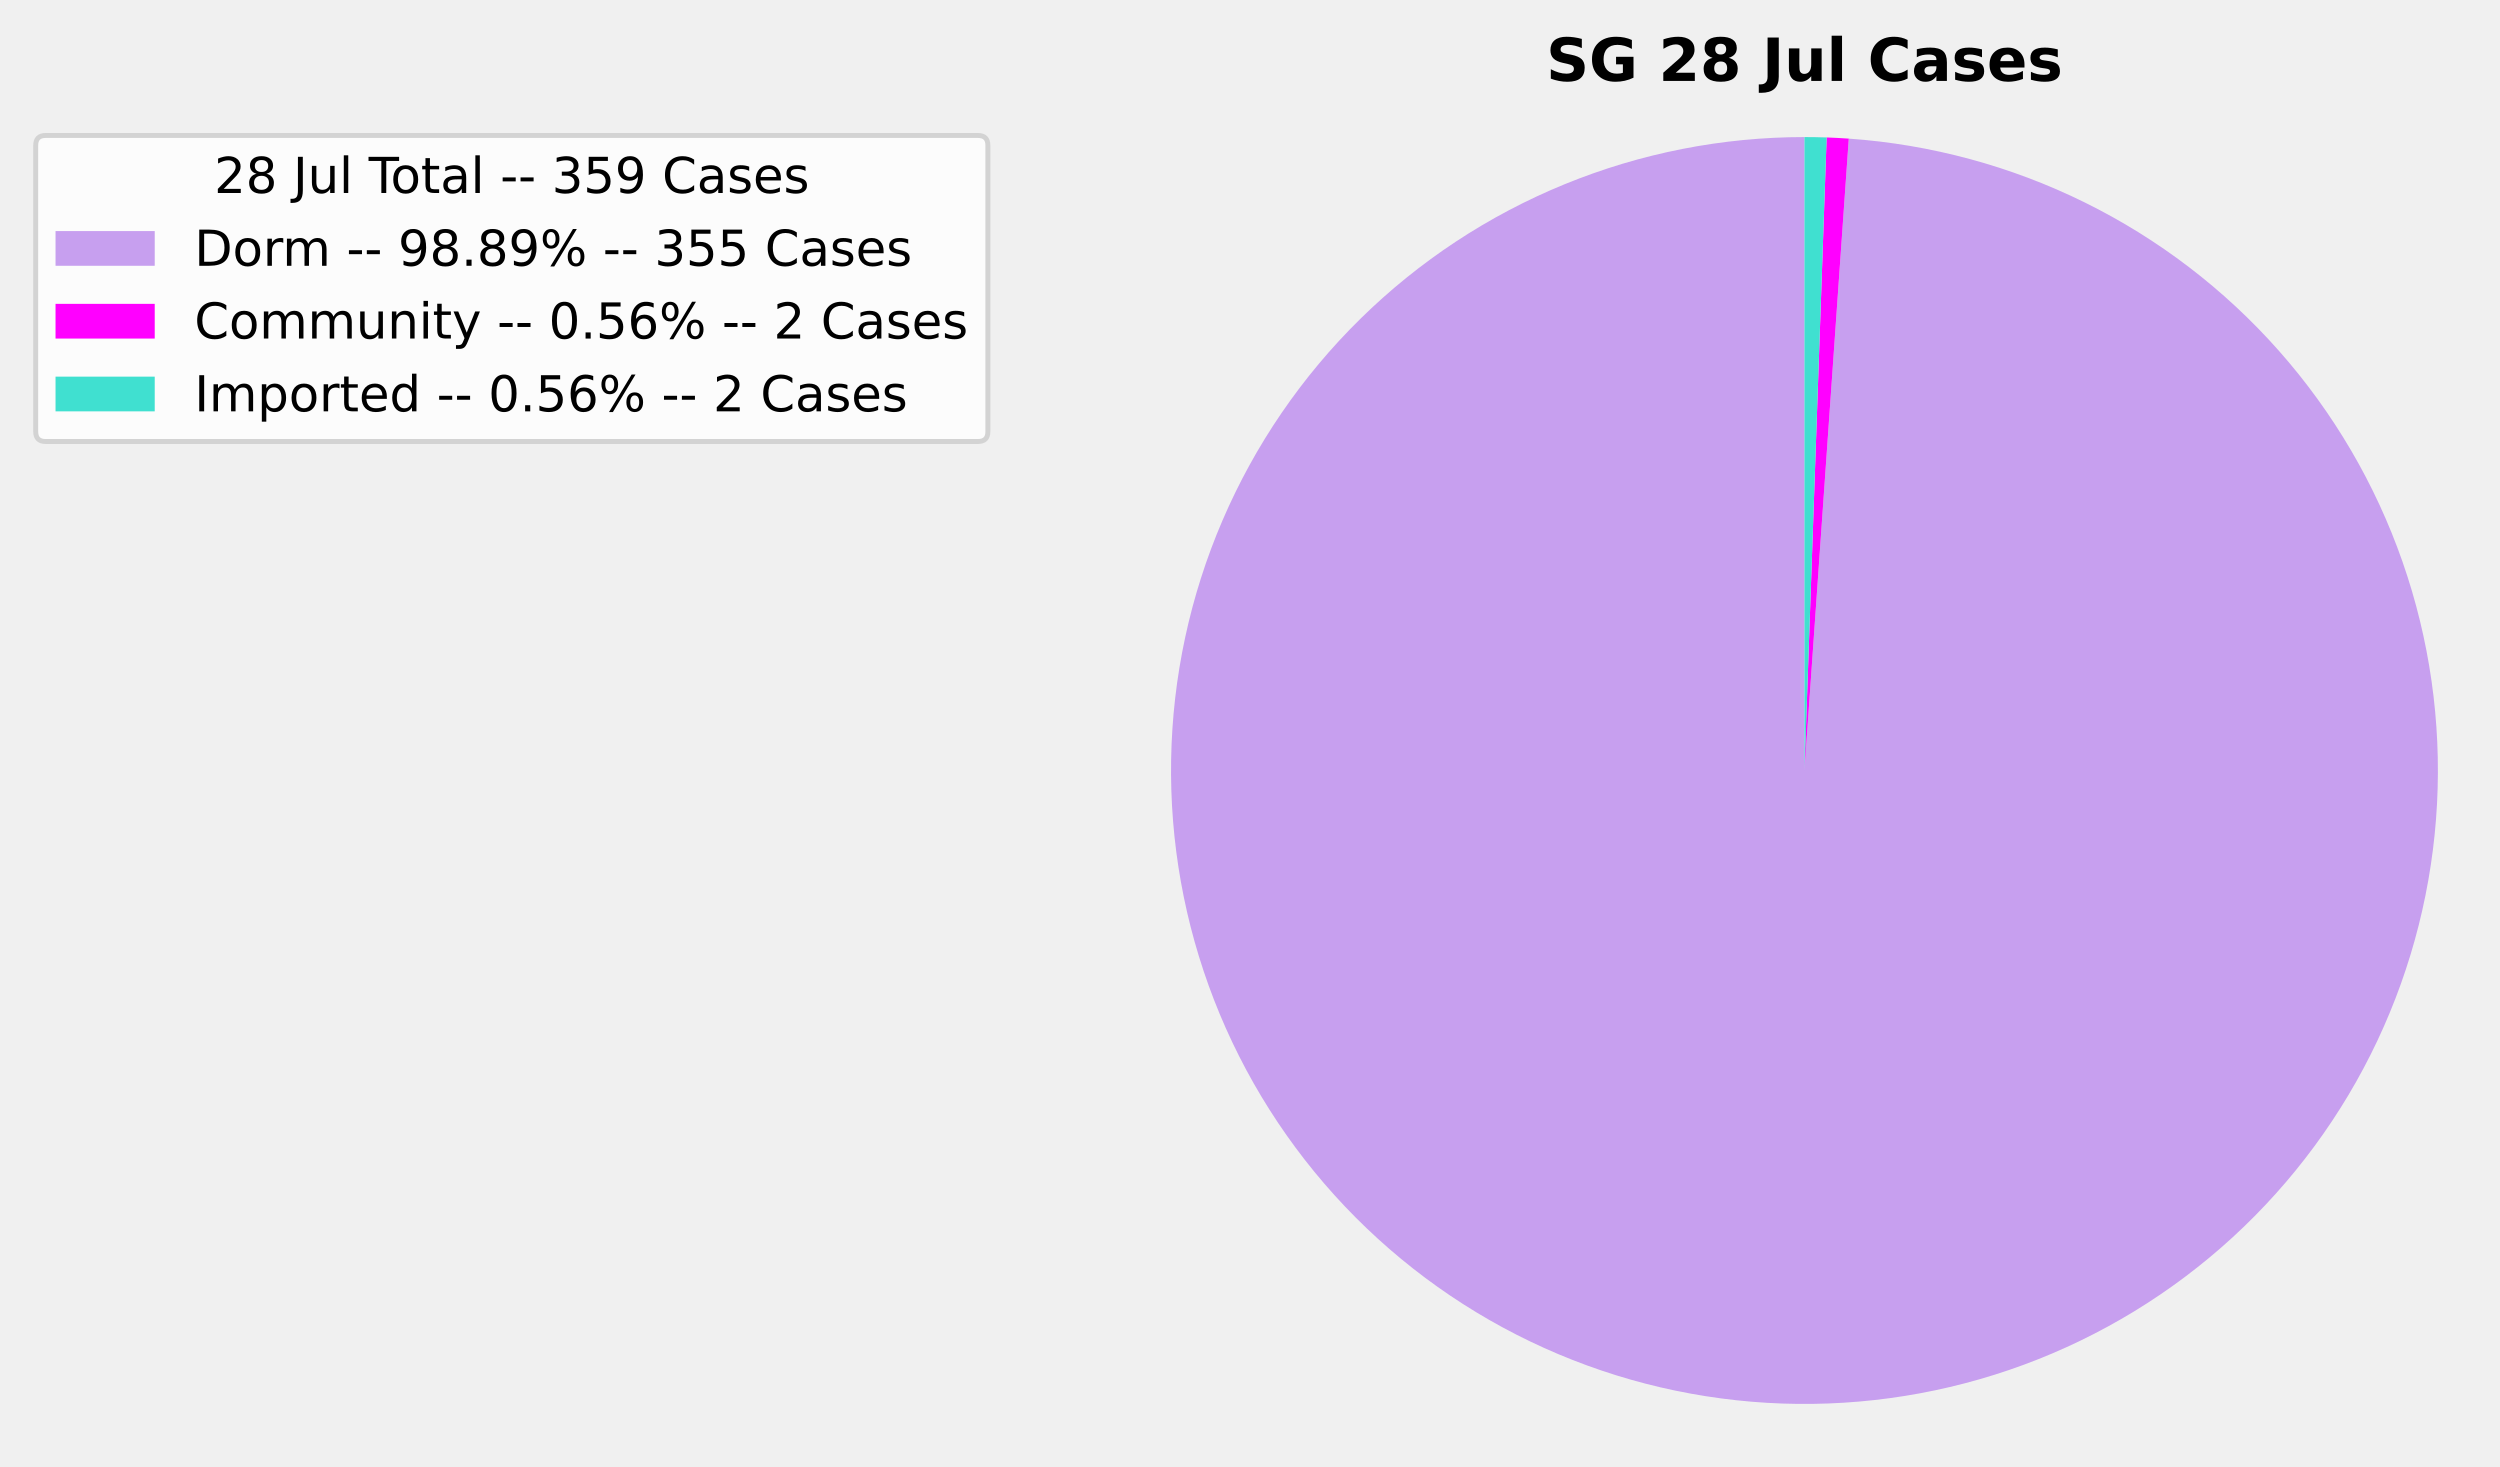
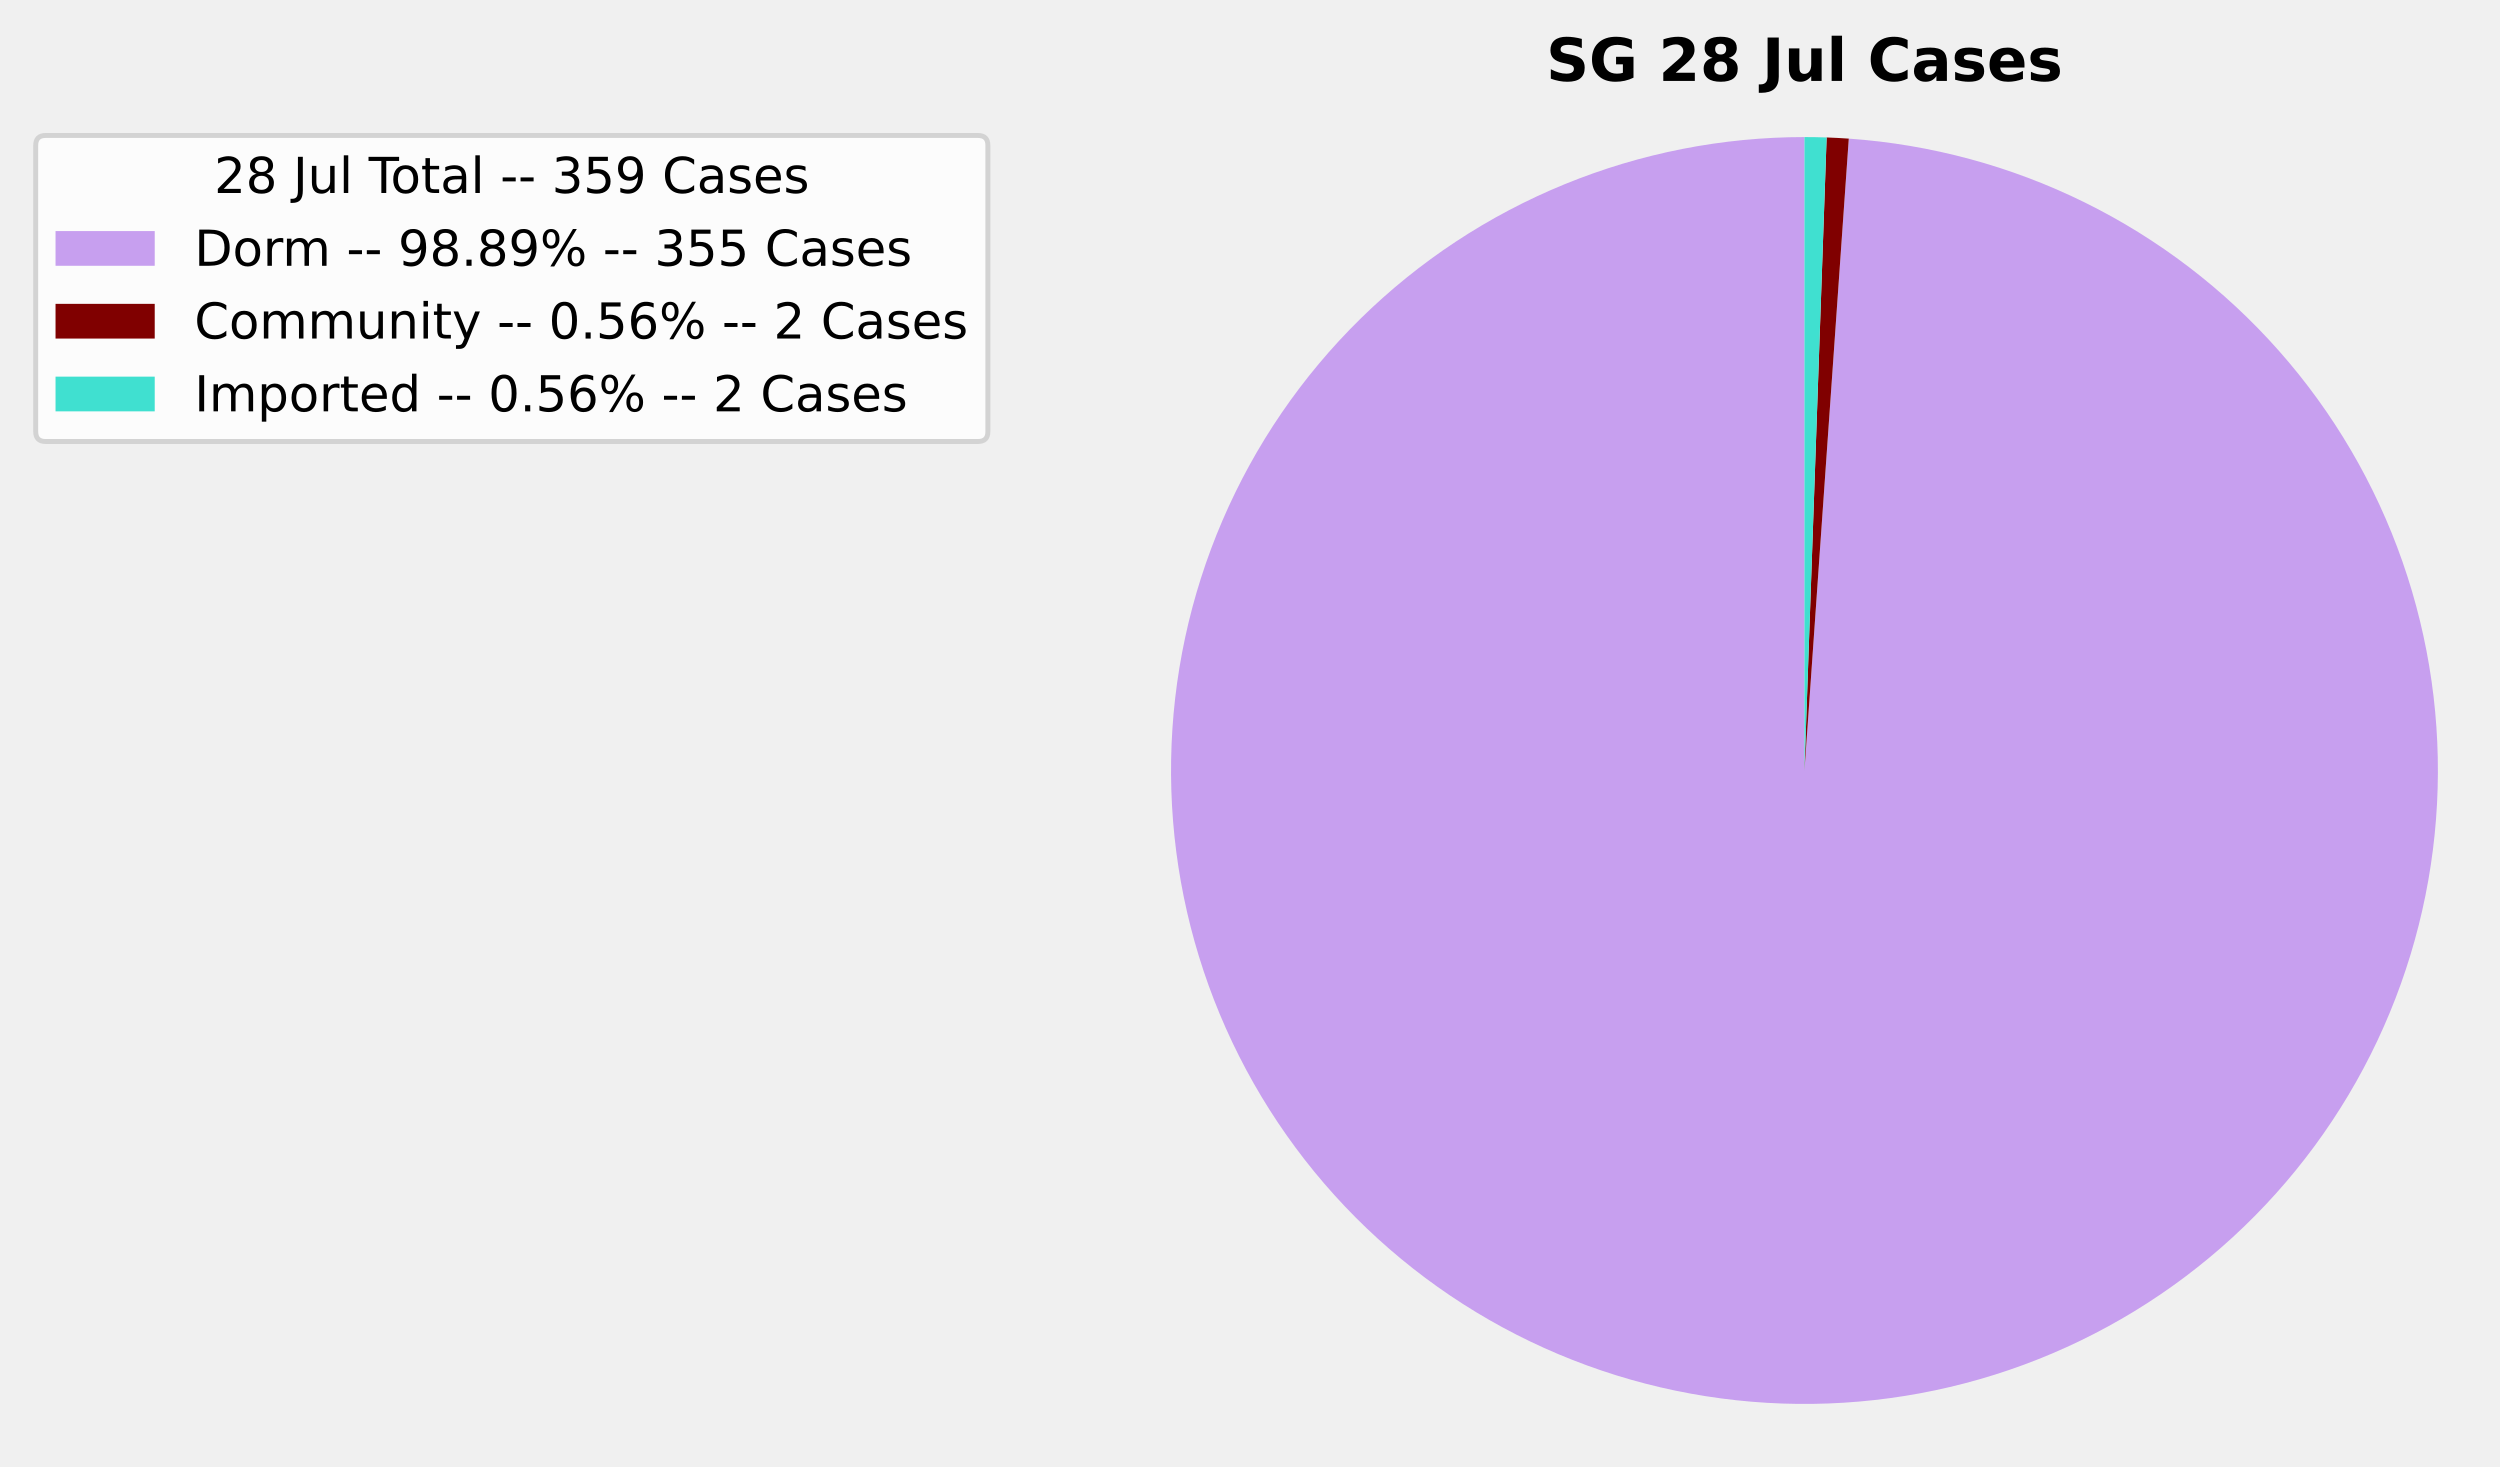
<svg xmlns="http://www.w3.org/2000/svg" xmlns:xlink="http://www.w3.org/1999/xlink" height="295.63pt" version="1.1" viewBox="0 0 504.133 295.63" width="504.133pt">
  <defs>
    <style type="text/css">
*{stroke-linecap:butt;stroke-linejoin:round;}
  </style>
  </defs>
  <g id="figure_1">
    <g id="patch_1">
      <path d="M -0 295.63  L 504.133 295.63  L 504.133 0  L -0 0  z " style="fill:none;" />
    </g>
    <g id="axes_1">
      <g id="patch_2">
        <path d="M 363.877 27.64  C 347.291 27.64 330.863 30.871 315.512 37.151  C 300.161 43.431 286.179 52.641 274.349 64.266  C 262.519 75.891 253.065 89.709 246.518 104.948  C 239.97 120.186 236.453 136.555 236.162 153.139  C 235.872 169.722 238.815 186.204 244.825 201.662  C 250.835 217.121 259.799 231.262 271.215 243.293  C 282.631 255.325 296.282 265.019 311.404 271.832  C 326.526 278.646 342.831 282.449 359.406 283.03  C 375.982 283.61 392.513 280.957 408.074 275.218  C 423.636 269.479 437.931 260.764 450.161 249.56  C 462.39 238.356 472.322 224.877 479.399 209.877  C 486.476 194.877 490.564 178.641 491.434 162.078  C 492.305 145.515 489.941 128.94 484.475 113.281  C 479.01 97.621 470.546 83.175 459.558 70.751  C 448.57 58.328 435.267 48.162 420.393 40.824  C 405.519 33.485 389.357 29.113 372.812 27.953  L 363.877 155.374  L 363.877 27.64  z " style="fill:#c79fef;" />
      </g>
      <g id="patch_3">
-         <path d="M 372.812 27.953  C 372.068 27.901 371.324 27.856 370.58 27.816  C 369.836 27.777 369.092 27.745 368.347 27.719  L 363.877 155.374  L 372.812 27.953  z " style="fill:#ff00ff;" />
+         <path d="M 372.812 27.953  C 372.068 27.901 371.324 27.856 370.58 27.816  C 369.836 27.777 369.092 27.745 368.347 27.719  L 363.877 155.374  L 372.812 27.953  z " style="fill:#800000;" />
      </g>
      <g id="patch_4">
        <path d="M 368.347 27.719  C 367.602 27.693 366.857 27.673 366.112 27.66  C 365.367 27.647 364.622 27.64 363.877 27.64  L 363.877 155.374  L 368.347 27.719  z " style="fill:#40e0d0;" />
      </g>
      <g id="matplotlib.axis_1" />
      <g id="matplotlib.axis_2" />
      <g id="text_1">
        <defs>
          <path d="M 59.906 70.609  L 59.906 55.172  Q 53.906 57.859 48.188 59.219  Q 42.484 60.594 37.406 60.594  Q 30.672 60.594 27.438 58.734  Q 24.219 56.891 24.219 52.984  Q 24.219 50.047 26.391 48.406  Q 28.562 46.781 34.281 45.609  L 42.281 44  Q 54.438 41.547 59.562 36.562  Q 64.703 31.594 64.703 22.406  Q 64.703 10.359 57.547 4.469  Q 50.391 -1.422 35.688 -1.422  Q 28.766 -1.422 21.781 -0.094  Q 14.797 1.219 7.812 3.812  L 7.812 19.672  Q 14.797 15.969 21.312 14.078  Q 27.828 12.203 33.891 12.203  Q 40.047 12.203 43.312 14.25  Q 46.578 16.312 46.578 20.125  Q 46.578 23.531 44.359 25.391  Q 42.141 27.25 35.5 28.719  L 28.219 30.328  Q 17.281 32.672 12.219 37.797  Q 7.172 42.922 7.172 51.609  Q 7.172 62.5 14.203 68.359  Q 21.234 74.219 34.422 74.219  Q 40.438 74.219 46.781 73.312  Q 53.125 72.406 59.906 70.609  z " id="DejaVuSans-Bold-83" />
          <path d="M 74.703 5.422  Q 67.672 2 60.109 0.281  Q 52.547 -1.422 44.484 -1.422  Q 26.266 -1.422 15.625 8.766  Q 4.984 18.953 4.984 36.375  Q 4.984 54 15.812 64.109  Q 26.656 74.219 45.516 74.219  Q 52.781 74.219 59.438 72.844  Q 66.109 71.484 72.016 68.797  L 72.016 53.719  Q 65.922 57.172 59.891 58.875  Q 53.859 60.594 47.797 60.594  Q 36.578 60.594 30.5 54.312  Q 24.422 48.047 24.422 36.375  Q 24.422 24.812 30.281 18.5  Q 36.141 12.203 46.922 12.203  Q 49.859 12.203 52.375 12.562  Q 54.891 12.938 56.891 13.719  L 56.891 27.875  L 45.406 27.875  L 45.406 40.484  L 74.703 40.484  z " id="DejaVuSans-Bold-71" />
          <path id="DejaVuSans-Bold-32" />
          <path d="M 28.812 13.812  L 60.891 13.812  L 60.891 0  L 7.906 0  L 7.906 13.812  L 34.516 37.312  Q 38.094 40.531 39.797 43.609  Q 41.5 46.688 41.5 50  Q 41.5 55.125 38.062 58.25  Q 34.625 61.375 28.906 61.375  Q 24.516 61.375 19.281 59.5  Q 14.062 57.625 8.109 53.906  L 8.109 69.922  Q 14.453 72.016 20.656 73.109  Q 26.859 74.219 32.812 74.219  Q 45.906 74.219 53.156 68.453  Q 60.406 62.703 60.406 52.391  Q 60.406 46.438 57.328 41.281  Q 54.25 36.141 44.391 27.484  z " id="DejaVuSans-Bold-50" />
          <path d="M 34.812 32.625  Q 29.547 32.625 26.703 29.734  Q 23.875 26.859 23.875 21.484  Q 23.875 16.109 26.703 13.25  Q 29.547 10.406 34.812 10.406  Q 40.047 10.406 42.828 13.25  Q 45.609 16.109 45.609 21.484  Q 45.609 26.906 42.828 29.766  Q 40.047 32.625 34.812 32.625  z M 21.094 38.812  Q 14.453 40.828 11.078 44.969  Q 7.719 49.125 7.719 55.328  Q 7.719 64.547 14.594 69.375  Q 21.484 74.219 34.812 74.219  Q 48.047 74.219 54.922 69.406  Q 61.812 64.594 61.812 55.328  Q 61.812 49.125 58.422 44.969  Q 55.031 40.828 48.391 38.812  Q 55.812 36.766 59.594 32.156  Q 63.375 27.547 63.375 20.516  Q 63.375 9.672 56.172 4.125  Q 48.969 -1.422 34.812 -1.422  Q 20.609 -1.422 13.359 4.125  Q 6.109 9.672 6.109 20.516  Q 6.109 27.547 9.891 32.156  Q 13.672 36.766 21.094 38.812  z M 25.484 53.422  Q 25.484 49.078 27.906 46.734  Q 30.328 44.391 34.812 44.391  Q 39.203 44.391 41.594 46.734  Q 44 49.078 44 53.422  Q 44 57.766 41.594 60.078  Q 39.203 62.406 34.812 62.406  Q 30.328 62.406 27.906 60.062  Q 25.484 57.719 25.484 53.422  z " id="DejaVuSans-Bold-56" />
          <path d="M 9.188 72.906  L 27.984 72.906  L 27.984 7.078  Q 27.984 -6.547 20.578 -13.281  Q 13.188 -20.016 -1.812 -20.016  L -5.609 -20.016  L -5.609 -5.812  L -2.688 -5.812  Q 3.172 -5.812 6.172 -2.531  Q 9.188 0.734 9.188 7.078  z " id="DejaVuSans-Bold-74" />
          <path d="M 7.812 21.297  L 7.812 54.688  L 25.391 54.688  L 25.391 49.219  Q 25.391 44.781 25.344 38.062  Q 25.297 31.344 25.297 29.109  Q 25.297 22.516 25.641 19.609  Q 25.984 16.703 26.812 15.375  Q 27.875 13.672 29.609 12.734  Q 31.344 11.812 33.594 11.812  Q 39.062 11.812 42.188 16.016  Q 45.312 20.219 45.312 27.688  L 45.312 54.688  L 62.797 54.688  L 62.797 0  L 45.312 0  L 45.312 7.906  Q 41.359 3.125 36.938 0.844  Q 32.516 -1.422 27.203 -1.422  Q 17.719 -1.422 12.766 4.391  Q 7.812 10.203 7.812 21.297  z " id="DejaVuSans-Bold-117" />
          <path d="M 8.406 75.984  L 25.875 75.984  L 25.875 0  L 8.406 0  z " id="DejaVuSans-Bold-108" />
          <path d="M 67 4  Q 61.812 1.312 56.203 -0.047  Q 50.594 -1.422 44.484 -1.422  Q 26.266 -1.422 15.625 8.766  Q 4.984 18.953 4.984 36.375  Q 4.984 53.859 15.625 64.031  Q 26.266 74.219 44.484 74.219  Q 50.594 74.219 56.203 72.844  Q 61.812 71.484 67 68.797  L 67 53.719  Q 61.766 57.281 56.688 58.938  Q 51.609 60.594 46 60.594  Q 35.938 60.594 30.172 54.141  Q 24.422 47.703 24.422 36.375  Q 24.422 25.094 30.172 18.641  Q 35.938 12.203 46 12.203  Q 51.609 12.203 56.688 13.859  Q 61.766 15.531 67 19.094  z " id="DejaVuSans-Bold-67" />
          <path d="M 32.906 24.609  Q 27.438 24.609 24.672 22.75  Q 21.922 20.906 21.922 17.281  Q 21.922 13.969 24.141 12.078  Q 26.375 10.203 30.328 10.203  Q 35.25 10.203 38.625 13.734  Q 42 17.281 42 22.609  L 42 24.609  z M 59.625 31.203  L 59.625 0  L 42 0  L 42 8.109  Q 38.484 3.125 34.078 0.844  Q 29.688 -1.422 23.391 -1.422  Q 14.891 -1.422 9.594 3.531  Q 4.297 8.5 4.297 16.406  Q 4.297 26.031 10.906 30.516  Q 17.531 35.016 31.688 35.016  L 42 35.016  L 42 36.375  Q 42 40.531 38.719 42.453  Q 35.453 44.391 28.516 44.391  Q 22.906 44.391 18.062 43.266  Q 13.234 42.141 9.078 39.891  L 9.078 53.219  Q 14.703 54.594 20.359 55.297  Q 26.031 56 31.688 56  Q 46.484 56 53.047 50.172  Q 59.625 44.344 59.625 31.203  z " id="DejaVuSans-Bold-97" />
          <path d="M 51.125 52.984  L 51.125 39.703  Q 45.516 42.047 40.281 43.219  Q 35.062 44.391 30.422 44.391  Q 25.438 44.391 23.016 43.141  Q 20.609 41.891 20.609 39.312  Q 20.609 37.203 22.438 36.078  Q 24.266 34.969 29 34.422  L 32.078 33.984  Q 45.516 32.281 50.141 28.375  Q 54.781 24.469 54.781 16.109  Q 54.781 7.375 48.328 2.969  Q 41.891 -1.422 29.109 -1.422  Q 23.688 -1.422 17.891 -0.562  Q 12.109 0.297 6 2  L 6 15.281  Q 11.234 12.75 16.719 11.469  Q 22.219 10.203 27.875 10.203  Q 33.016 10.203 35.594 11.609  Q 38.188 13.031 38.188 15.828  Q 38.188 18.172 36.406 19.312  Q 34.625 20.453 29.297 21.094  L 26.219 21.484  Q 14.547 22.953 9.859 26.906  Q 5.172 30.859 5.172 38.922  Q 5.172 47.609 11.125 51.797  Q 17.094 56 29.391 56  Q 34.234 56 39.547 55.266  Q 44.875 54.547 51.125 52.984  z " id="DejaVuSans-Bold-115" />
          <path d="M 62.984 27.484  L 62.984 22.516  L 22.125 22.516  Q 22.75 16.359 26.562 13.281  Q 30.375 10.203 37.203 10.203  Q 42.719 10.203 48.5 11.844  Q 54.297 13.484 60.406 16.797  L 60.406 3.328  Q 54.203 0.984 48 -0.219  Q 41.797 -1.422 35.594 -1.422  Q 20.75 -1.422 12.516 6.125  Q 4.297 13.672 4.297 27.297  Q 4.297 40.672 12.375 48.328  Q 20.453 56 34.625 56  Q 47.516 56 55.25 48.234  Q 62.984 40.484 62.984 27.484  z M 45.016 33.297  Q 45.016 38.281 42.109 41.328  Q 39.203 44.391 34.516 44.391  Q 29.438 44.391 26.266 41.531  Q 23.094 38.672 22.312 33.297  z " id="DejaVuSans-Bold-101" />
        </defs>
        <g transform="translate(311.791 16.31812)scale(0.12 -0.12)">
          <use xlink:href="#DejaVuSans-Bold-83" />
          <use x="72.021" xlink:href="#DejaVuSans-Bold-71" />
          <use x="154.102" xlink:href="#DejaVuSans-Bold-32" />
          <use x="188.916" xlink:href="#DejaVuSans-Bold-50" />
          <use x="258.496" xlink:href="#DejaVuSans-Bold-56" />
          <use x="328.076" xlink:href="#DejaVuSans-Bold-32" />
          <use x="362.891" xlink:href="#DejaVuSans-Bold-74" />
          <use x="400.098" xlink:href="#DejaVuSans-Bold-117" />
          <use x="471.289" xlink:href="#DejaVuSans-Bold-108" />
          <use x="505.566" xlink:href="#DejaVuSans-Bold-32" />
          <use x="540.381" xlink:href="#DejaVuSans-Bold-67" />
          <use x="613.77" xlink:href="#DejaVuSans-Bold-97" />
          <use x="681.25" xlink:href="#DejaVuSans-Bold-115" />
          <use x="740.771" xlink:href="#DejaVuSans-Bold-101" />
          <use x="808.594" xlink:href="#DejaVuSans-Bold-115" />
        </g>
      </g>
      <g id="legend_1">
        <g id="patch_5">
          <path d="M 9.2 89.031  L 197.209 89.031  Q 199.209 89.031 199.209 87.031  L 199.209 29.318  Q 199.209 27.318 197.209 27.318  L 9.2 27.318  Q 7.2 27.318 7.2 29.318  L 7.2 87.031  Q 7.2 89.031 9.2 89.031  z " style="fill:#ffffff;opacity:0.8;stroke:#cccccc;stroke-linejoin:miter;" />
        </g>
        <g id="text_2">
          <defs>
            <path d="M 19.188 8.297  L 53.609 8.297  L 53.609 0  L 7.328 0  L 7.328 8.297  Q 12.938 14.109 22.625 23.891  Q 32.328 33.688 34.812 36.531  Q 39.547 41.844 41.422 45.531  Q 43.312 49.219 43.312 52.781  Q 43.312 58.594 39.234 62.25  Q 35.156 65.922 28.609 65.922  Q 23.969 65.922 18.812 64.312  Q 13.672 62.703 7.812 59.422  L 7.812 69.391  Q 13.766 71.781 18.938 73  Q 24.125 74.219 28.422 74.219  Q 39.75 74.219 46.484 68.547  Q 53.219 62.891 53.219 53.422  Q 53.219 48.922 51.531 44.891  Q 49.859 40.875 45.406 35.406  Q 44.188 33.984 37.641 27.219  Q 31.109 20.453 19.188 8.297  z " id="DejaVuSans-50" />
            <path d="M 31.781 34.625  Q 24.75 34.625 20.719 30.859  Q 16.703 27.094 16.703 20.516  Q 16.703 13.922 20.719 10.156  Q 24.75 6.391 31.781 6.391  Q 38.812 6.391 42.859 10.172  Q 46.922 13.969 46.922 20.516  Q 46.922 27.094 42.891 30.859  Q 38.875 34.625 31.781 34.625  z M 21.922 38.812  Q 15.578 40.375 12.031 44.719  Q 8.5 49.078 8.5 55.328  Q 8.5 64.062 14.719 69.141  Q 20.953 74.219 31.781 74.219  Q 42.672 74.219 48.875 69.141  Q 55.078 64.062 55.078 55.328  Q 55.078 49.078 51.531 44.719  Q 48 40.375 41.703 38.812  Q 48.828 37.156 52.797 32.312  Q 56.781 27.484 56.781 20.516  Q 56.781 9.906 50.312 4.234  Q 43.844 -1.422 31.781 -1.422  Q 19.734 -1.422 13.25 4.234  Q 6.781 9.906 6.781 20.516  Q 6.781 27.484 10.781 32.312  Q 14.797 37.156 21.922 38.812  z M 18.312 54.391  Q 18.312 48.734 21.844 45.562  Q 25.391 42.391 31.781 42.391  Q 38.141 42.391 41.719 45.562  Q 45.312 48.734 45.312 54.391  Q 45.312 60.062 41.719 63.234  Q 38.141 66.406 31.781 66.406  Q 25.391 66.406 21.844 63.234  Q 18.312 60.062 18.312 54.391  z " id="DejaVuSans-56" />
            <path id="DejaVuSans-32" />
            <path d="M 9.812 72.906  L 19.672 72.906  L 19.672 5.078  Q 19.672 -8.109 14.672 -14.062  Q 9.672 -20.016 -1.422 -20.016  L -5.172 -20.016  L -5.172 -11.719  L -2.094 -11.719  Q 4.438 -11.719 7.125 -8.047  Q 9.812 -4.391 9.812 5.078  z " id="DejaVuSans-74" />
            <path d="M 8.5 21.578  L 8.5 54.688  L 17.484 54.688  L 17.484 21.922  Q 17.484 14.156 20.5 10.266  Q 23.531 6.391 29.594 6.391  Q 36.859 6.391 41.078 11.031  Q 45.312 15.672 45.312 23.688  L 45.312 54.688  L 54.297 54.688  L 54.297 0  L 45.312 0  L 45.312 8.406  Q 42.047 3.422 37.719 1  Q 33.406 -1.422 27.688 -1.422  Q 18.266 -1.422 13.375 4.438  Q 8.5 10.297 8.5 21.578  z M 31.109 56  z " id="DejaVuSans-117" />
            <path d="M 9.422 75.984  L 18.406 75.984  L 18.406 0  L 9.422 0  z " id="DejaVuSans-108" />
            <path d="M -0.297 72.906  L 61.375 72.906  L 61.375 64.594  L 35.5 64.594  L 35.5 0  L 25.594 0  L 25.594 64.594  L -0.297 64.594  z " id="DejaVuSans-84" />
            <path d="M 30.609 48.391  Q 23.391 48.391 19.188 42.75  Q 14.984 37.109 14.984 27.297  Q 14.984 17.484 19.156 11.844  Q 23.344 6.203 30.609 6.203  Q 37.797 6.203 41.984 11.859  Q 46.188 17.531 46.188 27.297  Q 46.188 37.016 41.984 42.703  Q 37.797 48.391 30.609 48.391  z M 30.609 56  Q 42.328 56 49.016 48.375  Q 55.719 40.766 55.719 27.297  Q 55.719 13.875 49.016 6.219  Q 42.328 -1.422 30.609 -1.422  Q 18.844 -1.422 12.172 6.219  Q 5.516 13.875 5.516 27.297  Q 5.516 40.766 12.172 48.375  Q 18.844 56 30.609 56  z " id="DejaVuSans-111" />
            <path d="M 18.312 70.219  L 18.312 54.688  L 36.812 54.688  L 36.812 47.703  L 18.312 47.703  L 18.312 18.016  Q 18.312 11.328 20.141 9.422  Q 21.969 7.516 27.594 7.516  L 36.812 7.516  L 36.812 0  L 27.594 0  Q 17.188 0 13.234 3.875  Q 9.281 7.766 9.281 18.016  L 9.281 47.703  L 2.688 47.703  L 2.688 54.688  L 9.281 54.688  L 9.281 70.219  z " id="DejaVuSans-116" />
            <path d="M 34.281 27.484  Q 23.391 27.484 19.188 25  Q 14.984 22.516 14.984 16.5  Q 14.984 11.719 18.141 8.906  Q 21.297 6.109 26.703 6.109  Q 34.188 6.109 38.703 11.406  Q 43.219 16.703 43.219 25.484  L 43.219 27.484  z M 52.203 31.203  L 52.203 0  L 43.219 0  L 43.219 8.297  Q 40.141 3.328 35.547 0.953  Q 30.953 -1.422 24.312 -1.422  Q 15.922 -1.422 10.953 3.297  Q 6 8.016 6 15.922  Q 6 25.141 12.172 29.828  Q 18.359 34.516 30.609 34.516  L 43.219 34.516  L 43.219 35.406  Q 43.219 41.609 39.141 45  Q 35.062 48.391 27.688 48.391  Q 23 48.391 18.547 47.266  Q 14.109 46.141 10.016 43.891  L 10.016 52.203  Q 14.938 54.109 19.578 55.047  Q 24.219 56 28.609 56  Q 40.484 56 46.344 49.844  Q 52.203 43.703 52.203 31.203  z " id="DejaVuSans-97" />
            <path d="M 4.891 31.391  L 31.203 31.391  L 31.203 23.391  L 4.891 23.391  z " id="DejaVuSans-45" />
            <path d="M 40.578 39.312  Q 47.656 37.797 51.625 33  Q 55.609 28.219 55.609 21.188  Q 55.609 10.406 48.188 4.484  Q 40.766 -1.422 27.094 -1.422  Q 22.516 -1.422 17.656 -0.516  Q 12.797 0.391 7.625 2.203  L 7.625 11.719  Q 11.719 9.328 16.594 8.109  Q 21.484 6.891 26.812 6.891  Q 36.078 6.891 40.938 10.547  Q 45.797 14.203 45.797 21.188  Q 45.797 27.641 41.281 31.266  Q 36.766 34.906 28.719 34.906  L 20.219 34.906  L 20.219 43.016  L 29.109 43.016  Q 36.375 43.016 40.234 45.922  Q 44.094 48.828 44.094 54.297  Q 44.094 59.906 40.109 62.906  Q 36.141 65.922 28.719 65.922  Q 24.656 65.922 20.016 65.031  Q 15.375 64.156 9.812 62.312  L 9.812 71.094  Q 15.438 72.656 20.344 73.438  Q 25.25 74.219 29.594 74.219  Q 40.828 74.219 47.359 69.109  Q 53.906 64.016 53.906 55.328  Q 53.906 49.266 50.438 45.094  Q 46.969 40.922 40.578 39.312  z " id="DejaVuSans-51" />
            <path d="M 10.797 72.906  L 49.516 72.906  L 49.516 64.594  L 19.828 64.594  L 19.828 46.734  Q 21.969 47.469 24.109 47.828  Q 26.266 48.188 28.422 48.188  Q 40.625 48.188 47.75 41.5  Q 54.891 34.812 54.891 23.391  Q 54.891 11.625 47.562 5.094  Q 40.234 -1.422 26.906 -1.422  Q 22.312 -1.422 17.547 -0.641  Q 12.797 0.141 7.719 1.703  L 7.719 11.625  Q 12.109 9.234 16.797 8.062  Q 21.484 6.891 26.703 6.891  Q 35.156 6.891 40.078 11.328  Q 45.016 15.766 45.016 23.391  Q 45.016 31 40.078 35.438  Q 35.156 39.891 26.703 39.891  Q 22.75 39.891 18.812 39.016  Q 14.891 38.141 10.797 36.281  z " id="DejaVuSans-53" />
            <path d="M 10.984 1.516  L 10.984 10.5  Q 14.703 8.734 18.5 7.812  Q 22.312 6.891 25.984 6.891  Q 35.75 6.891 40.891 13.453  Q 46.047 20.016 46.781 33.406  Q 43.953 29.203 39.594 26.953  Q 35.25 24.703 29.984 24.703  Q 19.047 24.703 12.672 31.312  Q 6.297 37.938 6.297 49.422  Q 6.297 60.641 12.938 67.422  Q 19.578 74.219 30.609 74.219  Q 43.266 74.219 49.922 64.516  Q 56.594 54.828 56.594 36.375  Q 56.594 19.141 48.406 8.859  Q 40.234 -1.422 26.422 -1.422  Q 22.703 -1.422 18.891 -0.688  Q 15.094 0.047 10.984 1.516  z M 30.609 32.422  Q 37.25 32.422 41.125 36.953  Q 45.016 41.5 45.016 49.422  Q 45.016 57.281 41.125 61.844  Q 37.25 66.406 30.609 66.406  Q 23.969 66.406 20.094 61.844  Q 16.219 57.281 16.219 49.422  Q 16.219 41.5 20.094 36.953  Q 23.969 32.422 30.609 32.422  z " id="DejaVuSans-57" />
            <path d="M 64.406 67.281  L 64.406 56.891  Q 59.422 61.531 53.781 63.812  Q 48.141 66.109 41.797 66.109  Q 29.297 66.109 22.656 58.469  Q 16.016 50.828 16.016 36.375  Q 16.016 21.969 22.656 14.328  Q 29.297 6.688 41.797 6.688  Q 48.141 6.688 53.781 8.984  Q 59.422 11.281 64.406 15.922  L 64.406 5.609  Q 59.234 2.094 53.438 0.328  Q 47.656 -1.422 41.219 -1.422  Q 24.656 -1.422 15.125 8.703  Q 5.609 18.844 5.609 36.375  Q 5.609 53.953 15.125 64.078  Q 24.656 74.219 41.219 74.219  Q 47.75 74.219 53.531 72.484  Q 59.328 70.75 64.406 67.281  z " id="DejaVuSans-67" />
            <path d="M 44.281 53.078  L 44.281 44.578  Q 40.484 46.531 36.375 47.5  Q 32.281 48.484 27.875 48.484  Q 21.188 48.484 17.844 46.438  Q 14.5 44.391 14.5 40.281  Q 14.5 37.156 16.891 35.375  Q 19.281 33.594 26.516 31.984  L 29.594 31.297  Q 39.156 29.25 43.188 25.516  Q 47.219 21.781 47.219 15.094  Q 47.219 7.469 41.188 3.016  Q 35.156 -1.422 24.609 -1.422  Q 20.219 -1.422 15.453 -0.562  Q 10.688 0.297 5.422 2  L 5.422 11.281  Q 10.406 8.688 15.234 7.391  Q 20.062 6.109 24.812 6.109  Q 31.156 6.109 34.562 8.281  Q 37.984 10.453 37.984 14.406  Q 37.984 18.062 35.516 20.016  Q 33.062 21.969 24.703 23.781  L 21.578 24.516  Q 13.234 26.266 9.516 29.906  Q 5.812 33.547 5.812 39.891  Q 5.812 47.609 11.281 51.797  Q 16.75 56 26.812 56  Q 31.781 56 36.172 55.266  Q 40.578 54.547 44.281 53.078  z " id="DejaVuSans-115" />
            <path d="M 56.203 29.594  L 56.203 25.203  L 14.891 25.203  Q 15.484 15.922 20.484 11.062  Q 25.484 6.203 34.422 6.203  Q 39.594 6.203 44.453 7.469  Q 49.312 8.734 54.109 11.281  L 54.109 2.781  Q 49.266 0.734 44.188 -0.344  Q 39.109 -1.422 33.891 -1.422  Q 20.797 -1.422 13.156 6.188  Q 5.516 13.812 5.516 26.812  Q 5.516 40.234 12.766 48.109  Q 20.016 56 32.328 56  Q 43.359 56 49.781 48.891  Q 56.203 41.797 56.203 29.594  z M 47.219 32.234  Q 47.125 39.594 43.094 43.984  Q 39.062 48.391 32.422 48.391  Q 24.906 48.391 20.391 44.141  Q 15.875 39.891 15.188 32.172  z " id="DejaVuSans-101" />
          </defs>
          <g transform="translate(43.19453 38.91656)scale(0.1 -0.1)">
            <use xlink:href="#DejaVuSans-50" />
            <use x="63.623" xlink:href="#DejaVuSans-56" />
            <use x="127.246" xlink:href="#DejaVuSans-32" />
            <use x="159.033" xlink:href="#DejaVuSans-74" />
            <use x="188.525" xlink:href="#DejaVuSans-117" />
            <use x="251.904" xlink:href="#DejaVuSans-108" />
            <use x="279.688" xlink:href="#DejaVuSans-32" />
            <use x="311.475" xlink:href="#DejaVuSans-84" />
            <use x="355.559" xlink:href="#DejaVuSans-111" />
            <use x="416.74" xlink:href="#DejaVuSans-116" />
            <use x="455.949" xlink:href="#DejaVuSans-97" />
            <use x="517.229" xlink:href="#DejaVuSans-108" />
            <use x="545.012" xlink:href="#DejaVuSans-32" />
            <use x="576.799" xlink:href="#DejaVuSans-45" />
            <use x="612.883" xlink:href="#DejaVuSans-45" />
            <use x="648.967" xlink:href="#DejaVuSans-32" />
            <use x="680.754" xlink:href="#DejaVuSans-51" />
            <use x="744.377" xlink:href="#DejaVuSans-53" />
            <use x="808" xlink:href="#DejaVuSans-57" />
            <use x="871.623" xlink:href="#DejaVuSans-32" />
            <use x="903.41" xlink:href="#DejaVuSans-67" />
            <use x="973.234" xlink:href="#DejaVuSans-97" />
            <use x="1034.514" xlink:href="#DejaVuSans-115" />
            <use x="1086.613" xlink:href="#DejaVuSans-101" />
            <use x="1148.137" xlink:href="#DejaVuSans-115" />
          </g>
        </g>
        <g id="patch_6">
          <path d="M 11.2 53.595  L 31.2 53.595  L 31.2 46.595  L 11.2 46.595  z " style="fill:#c79fef;" />
        </g>
        <g id="text_3">
          <defs>
            <path d="M 19.672 64.797  L 19.672 8.109  L 31.594 8.109  Q 46.688 8.109 53.688 14.938  Q 60.688 21.781 60.688 36.531  Q 60.688 51.172 53.688 57.984  Q 46.688 64.797 31.594 64.797  z M 9.812 72.906  L 30.078 72.906  Q 51.266 72.906 61.172 64.094  Q 71.094 55.281 71.094 36.531  Q 71.094 17.672 61.125 8.828  Q 51.172 0 30.078 0  L 9.812 0  z " id="DejaVuSans-68" />
            <path d="M 41.109 46.297  Q 39.594 47.172 37.812 47.578  Q 36.031 48 33.891 48  Q 26.266 48 22.188 43.047  Q 18.109 38.094 18.109 28.812  L 18.109 0  L 9.078 0  L 9.078 54.688  L 18.109 54.688  L 18.109 46.188  Q 20.953 51.172 25.484 53.578  Q 30.031 56 36.531 56  Q 37.453 56 38.578 55.875  Q 39.703 55.766 41.062 55.516  z " id="DejaVuSans-114" />
            <path d="M 52 44.188  Q 55.375 50.25 60.062 53.125  Q 64.75 56 71.094 56  Q 79.641 56 84.281 50.016  Q 88.922 44.047 88.922 33.016  L 88.922 0  L 79.891 0  L 79.891 32.719  Q 79.891 40.578 77.094 44.375  Q 74.312 48.188 68.609 48.188  Q 61.625 48.188 57.562 43.547  Q 53.516 38.922 53.516 30.906  L 53.516 0  L 44.484 0  L 44.484 32.719  Q 44.484 40.625 41.703 44.406  Q 38.922 48.188 33.109 48.188  Q 26.219 48.188 22.156 43.531  Q 18.109 38.875 18.109 30.906  L 18.109 0  L 9.078 0  L 9.078 54.688  L 18.109 54.688  L 18.109 46.188  Q 21.188 51.219 25.484 53.609  Q 29.781 56 35.688 56  Q 41.656 56 45.828 52.969  Q 50 49.953 52 44.188  z " id="DejaVuSans-109" />
            <path d="M 10.688 12.406  L 21 12.406  L 21 0  L 10.688 0  z " id="DejaVuSans-46" />
            <path d="M 72.703 32.078  Q 68.453 32.078 66.031 28.469  Q 63.625 24.859 63.625 18.406  Q 63.625 12.062 66.031 8.422  Q 68.453 4.781 72.703 4.781  Q 76.859 4.781 79.266 8.422  Q 81.688 12.062 81.688 18.406  Q 81.688 24.812 79.266 28.438  Q 76.859 32.078 72.703 32.078  z M 72.703 38.281  Q 80.422 38.281 84.953 32.906  Q 89.5 27.547 89.5 18.406  Q 89.5 9.281 84.938 3.922  Q 80.375 -1.422 72.703 -1.422  Q 64.891 -1.422 60.344 3.922  Q 55.812 9.281 55.812 18.406  Q 55.812 27.594 60.375 32.938  Q 64.938 38.281 72.703 38.281  z M 22.312 68.016  Q 18.109 68.016 15.688 64.375  Q 13.281 60.75 13.281 54.391  Q 13.281 47.953 15.672 44.328  Q 18.062 40.719 22.312 40.719  Q 26.562 40.719 28.969 44.328  Q 31.391 47.953 31.391 54.391  Q 31.391 60.688 28.953 64.344  Q 26.516 68.016 22.312 68.016  z M 66.406 74.219  L 74.219 74.219  L 28.609 -1.422  L 20.797 -1.422  z M 22.312 74.219  Q 30.031 74.219 34.609 68.875  Q 39.203 63.531 39.203 54.391  Q 39.203 45.172 34.641 39.844  Q 30.078 34.516 22.312 34.516  Q 14.547 34.516 10.031 39.859  Q 5.516 45.219 5.516 54.391  Q 5.516 63.484 10.047 68.844  Q 14.594 74.219 22.312 74.219  z " id="DejaVuSans-37" />
          </defs>
          <g transform="translate(39.2 53.59469)scale(0.1 -0.1)">
            <use xlink:href="#DejaVuSans-68" />
            <use x="77.002" xlink:href="#DejaVuSans-111" />
            <use x="138.184" xlink:href="#DejaVuSans-114" />
            <use x="177.547" xlink:href="#DejaVuSans-109" />
            <use x="274.959" xlink:href="#DejaVuSans-32" />
            <use x="306.746" xlink:href="#DejaVuSans-45" />
            <use x="342.83" xlink:href="#DejaVuSans-45" />
            <use x="378.914" xlink:href="#DejaVuSans-32" />
            <use x="410.701" xlink:href="#DejaVuSans-57" />
            <use x="474.324" xlink:href="#DejaVuSans-56" />
            <use x="537.947" xlink:href="#DejaVuSans-46" />
            <use x="569.734" xlink:href="#DejaVuSans-56" />
            <use x="633.357" xlink:href="#DejaVuSans-57" />
            <use x="696.98" xlink:href="#DejaVuSans-37" />
            <use x="792" xlink:href="#DejaVuSans-32" />
            <use x="823.787" xlink:href="#DejaVuSans-45" />
            <use x="859.871" xlink:href="#DejaVuSans-45" />
            <use x="895.955" xlink:href="#DejaVuSans-32" />
            <use x="927.742" xlink:href="#DejaVuSans-51" />
            <use x="991.365" xlink:href="#DejaVuSans-53" />
            <use x="1054.988" xlink:href="#DejaVuSans-53" />
            <use x="1118.611" xlink:href="#DejaVuSans-32" />
            <use x="1150.398" xlink:href="#DejaVuSans-67" />
            <use x="1220.223" xlink:href="#DejaVuSans-97" />
            <use x="1281.502" xlink:href="#DejaVuSans-115" />
            <use x="1333.602" xlink:href="#DejaVuSans-101" />
            <use x="1395.125" xlink:href="#DejaVuSans-115" />
          </g>
        </g>
        <g id="patch_7">
-           <path d="M 11.2 68.273  L 31.2 68.273  L 31.2 61.273  L 11.2 61.273  z " style="fill:#ff00ff;" />
+           <path d="M 11.2 68.273  L 31.2 68.273  L 31.2 61.273  L 11.2 61.273  z " style="fill:#800000;" />
        </g>
        <g id="text_4">
          <defs>
            <path d="M 54.891 33.016  L 54.891 0  L 45.906 0  L 45.906 32.719  Q 45.906 40.484 42.875 44.328  Q 39.844 48.188 33.797 48.188  Q 26.516 48.188 22.312 43.547  Q 18.109 38.922 18.109 30.906  L 18.109 0  L 9.078 0  L 9.078 54.688  L 18.109 54.688  L 18.109 46.188  Q 21.344 51.125 25.703 53.562  Q 30.078 56 35.797 56  Q 45.219 56 50.047 50.172  Q 54.891 44.344 54.891 33.016  z " id="DejaVuSans-110" />
            <path d="M 9.422 54.688  L 18.406 54.688  L 18.406 0  L 9.422 0  z M 9.422 75.984  L 18.406 75.984  L 18.406 64.594  L 9.422 64.594  z " id="DejaVuSans-105" />
            <path d="M 32.172 -5.078  Q 28.375 -14.844 24.75 -17.812  Q 21.141 -20.797 15.094 -20.797  L 7.906 -20.797  L 7.906 -13.281  L 13.188 -13.281  Q 16.891 -13.281 18.938 -11.516  Q 21 -9.766 23.484 -3.219  L 25.094 0.875  L 2.984 54.688  L 12.5 54.688  L 29.594 11.922  L 46.688 54.688  L 56.203 54.688  z " id="DejaVuSans-121" />
            <path d="M 31.781 66.406  Q 24.172 66.406 20.328 58.906  Q 16.5 51.422 16.5 36.375  Q 16.5 21.391 20.328 13.891  Q 24.172 6.391 31.781 6.391  Q 39.453 6.391 43.281 13.891  Q 47.125 21.391 47.125 36.375  Q 47.125 51.422 43.281 58.906  Q 39.453 66.406 31.781 66.406  z M 31.781 74.219  Q 44.047 74.219 50.516 64.516  Q 56.984 54.828 56.984 36.375  Q 56.984 17.969 50.516 8.266  Q 44.047 -1.422 31.781 -1.422  Q 19.531 -1.422 13.062 8.266  Q 6.594 17.969 6.594 36.375  Q 6.594 54.828 13.062 64.516  Q 19.531 74.219 31.781 74.219  z " id="DejaVuSans-48" />
            <path d="M 33.016 40.375  Q 26.375 40.375 22.484 35.828  Q 18.609 31.297 18.609 23.391  Q 18.609 15.531 22.484 10.953  Q 26.375 6.391 33.016 6.391  Q 39.656 6.391 43.531 10.953  Q 47.406 15.531 47.406 23.391  Q 47.406 31.297 43.531 35.828  Q 39.656 40.375 33.016 40.375  z M 52.594 71.297  L 52.594 62.312  Q 48.875 64.062 45.094 64.984  Q 41.312 65.922 37.594 65.922  Q 27.828 65.922 22.672 59.328  Q 17.531 52.734 16.797 39.406  Q 19.672 43.656 24.016 45.922  Q 28.375 48.188 33.594 48.188  Q 44.578 48.188 50.953 41.516  Q 57.328 34.859 57.328 23.391  Q 57.328 12.156 50.688 5.359  Q 44.047 -1.422 33.016 -1.422  Q 20.359 -1.422 13.672 8.266  Q 6.984 17.969 6.984 36.375  Q 6.984 53.656 15.188 63.938  Q 23.391 74.219 37.203 74.219  Q 40.922 74.219 44.703 73.484  Q 48.484 72.75 52.594 71.297  z " id="DejaVuSans-54" />
          </defs>
          <g transform="translate(39.2 68.27281)scale(0.1 -0.1)">
            <use xlink:href="#DejaVuSans-67" />
            <use x="69.824" xlink:href="#DejaVuSans-111" />
            <use x="131.006" xlink:href="#DejaVuSans-109" />
            <use x="228.418" xlink:href="#DejaVuSans-109" />
            <use x="325.83" xlink:href="#DejaVuSans-117" />
            <use x="389.209" xlink:href="#DejaVuSans-110" />
            <use x="452.588" xlink:href="#DejaVuSans-105" />
            <use x="480.371" xlink:href="#DejaVuSans-116" />
            <use x="519.58" xlink:href="#DejaVuSans-121" />
            <use x="578.76" xlink:href="#DejaVuSans-32" />
            <use x="610.547" xlink:href="#DejaVuSans-45" />
            <use x="646.631" xlink:href="#DejaVuSans-45" />
            <use x="682.715" xlink:href="#DejaVuSans-32" />
            <use x="714.502" xlink:href="#DejaVuSans-48" />
            <use x="778.125" xlink:href="#DejaVuSans-46" />
            <use x="809.912" xlink:href="#DejaVuSans-53" />
            <use x="873.535" xlink:href="#DejaVuSans-54" />
            <use x="937.158" xlink:href="#DejaVuSans-37" />
            <use x="1032.178" xlink:href="#DejaVuSans-32" />
            <use x="1063.965" xlink:href="#DejaVuSans-45" />
            <use x="1100.049" xlink:href="#DejaVuSans-45" />
            <use x="1136.133" xlink:href="#DejaVuSans-32" />
            <use x="1167.92" xlink:href="#DejaVuSans-50" />
            <use x="1231.543" xlink:href="#DejaVuSans-32" />
            <use x="1263.33" xlink:href="#DejaVuSans-67" />
            <use x="1333.154" xlink:href="#DejaVuSans-97" />
            <use x="1394.434" xlink:href="#DejaVuSans-115" />
            <use x="1446.533" xlink:href="#DejaVuSans-101" />
            <use x="1508.057" xlink:href="#DejaVuSans-115" />
          </g>
        </g>
        <g id="patch_8">
          <path d="M 11.2 82.951  L 31.2 82.951  L 31.2 75.951  L 11.2 75.951  z " style="fill:#40e0d0;" />
        </g>
        <g id="text_5">
          <defs>
            <path d="M 9.812 72.906  L 19.672 72.906  L 19.672 0  L 9.812 0  z " id="DejaVuSans-73" />
            <path d="M 18.109 8.203  L 18.109 -20.797  L 9.078 -20.797  L 9.078 54.688  L 18.109 54.688  L 18.109 46.391  Q 20.953 51.266 25.266 53.625  Q 29.594 56 35.594 56  Q 45.562 56 51.781 48.094  Q 58.016 40.188 58.016 27.297  Q 58.016 14.406 51.781 6.484  Q 45.562 -1.422 35.594 -1.422  Q 29.594 -1.422 25.266 0.953  Q 20.953 3.328 18.109 8.203  z M 48.688 27.297  Q 48.688 37.203 44.609 42.844  Q 40.531 48.484 33.406 48.484  Q 26.266 48.484 22.188 42.844  Q 18.109 37.203 18.109 27.297  Q 18.109 17.391 22.188 11.75  Q 26.266 6.109 33.406 6.109  Q 40.531 6.109 44.609 11.75  Q 48.688 17.391 48.688 27.297  z " id="DejaVuSans-112" />
            <path d="M 45.406 46.391  L 45.406 75.984  L 54.391 75.984  L 54.391 0  L 45.406 0  L 45.406 8.203  Q 42.578 3.328 38.25 0.953  Q 33.938 -1.422 27.875 -1.422  Q 17.969 -1.422 11.734 6.484  Q 5.516 14.406 5.516 27.297  Q 5.516 40.188 11.734 48.094  Q 17.969 56 27.875 56  Q 33.938 56 38.25 53.625  Q 42.578 51.266 45.406 46.391  z M 14.797 27.297  Q 14.797 17.391 18.875 11.75  Q 22.953 6.109 30.078 6.109  Q 37.203 6.109 41.297 11.75  Q 45.406 17.391 45.406 27.297  Q 45.406 37.203 41.297 42.844  Q 37.203 48.484 30.078 48.484  Q 22.953 48.484 18.875 42.844  Q 14.797 37.203 14.797 27.297  z " id="DejaVuSans-100" />
          </defs>
          <g transform="translate(39.2 82.95094)scale(0.1 -0.1)">
            <use xlink:href="#DejaVuSans-73" />
            <use x="29.492" xlink:href="#DejaVuSans-109" />
            <use x="126.904" xlink:href="#DejaVuSans-112" />
            <use x="190.381" xlink:href="#DejaVuSans-111" />
            <use x="251.562" xlink:href="#DejaVuSans-114" />
            <use x="292.676" xlink:href="#DejaVuSans-116" />
            <use x="331.885" xlink:href="#DejaVuSans-101" />
            <use x="393.408" xlink:href="#DejaVuSans-100" />
            <use x="456.885" xlink:href="#DejaVuSans-32" />
            <use x="488.672" xlink:href="#DejaVuSans-45" />
            <use x="524.756" xlink:href="#DejaVuSans-45" />
            <use x="560.84" xlink:href="#DejaVuSans-32" />
            <use x="592.627" xlink:href="#DejaVuSans-48" />
            <use x="656.25" xlink:href="#DejaVuSans-46" />
            <use x="688.037" xlink:href="#DejaVuSans-53" />
            <use x="751.66" xlink:href="#DejaVuSans-54" />
            <use x="815.283" xlink:href="#DejaVuSans-37" />
            <use x="910.303" xlink:href="#DejaVuSans-32" />
            <use x="942.09" xlink:href="#DejaVuSans-45" />
            <use x="978.174" xlink:href="#DejaVuSans-45" />
            <use x="1014.258" xlink:href="#DejaVuSans-32" />
            <use x="1046.045" xlink:href="#DejaVuSans-50" />
            <use x="1109.668" xlink:href="#DejaVuSans-32" />
            <use x="1141.455" xlink:href="#DejaVuSans-67" />
            <use x="1211.279" xlink:href="#DejaVuSans-97" />
            <use x="1272.559" xlink:href="#DejaVuSans-115" />
            <use x="1324.658" xlink:href="#DejaVuSans-101" />
            <use x="1386.182" xlink:href="#DejaVuSans-115" />
          </g>
        </g>
      </g>
    </g>
  </g>
</svg>
